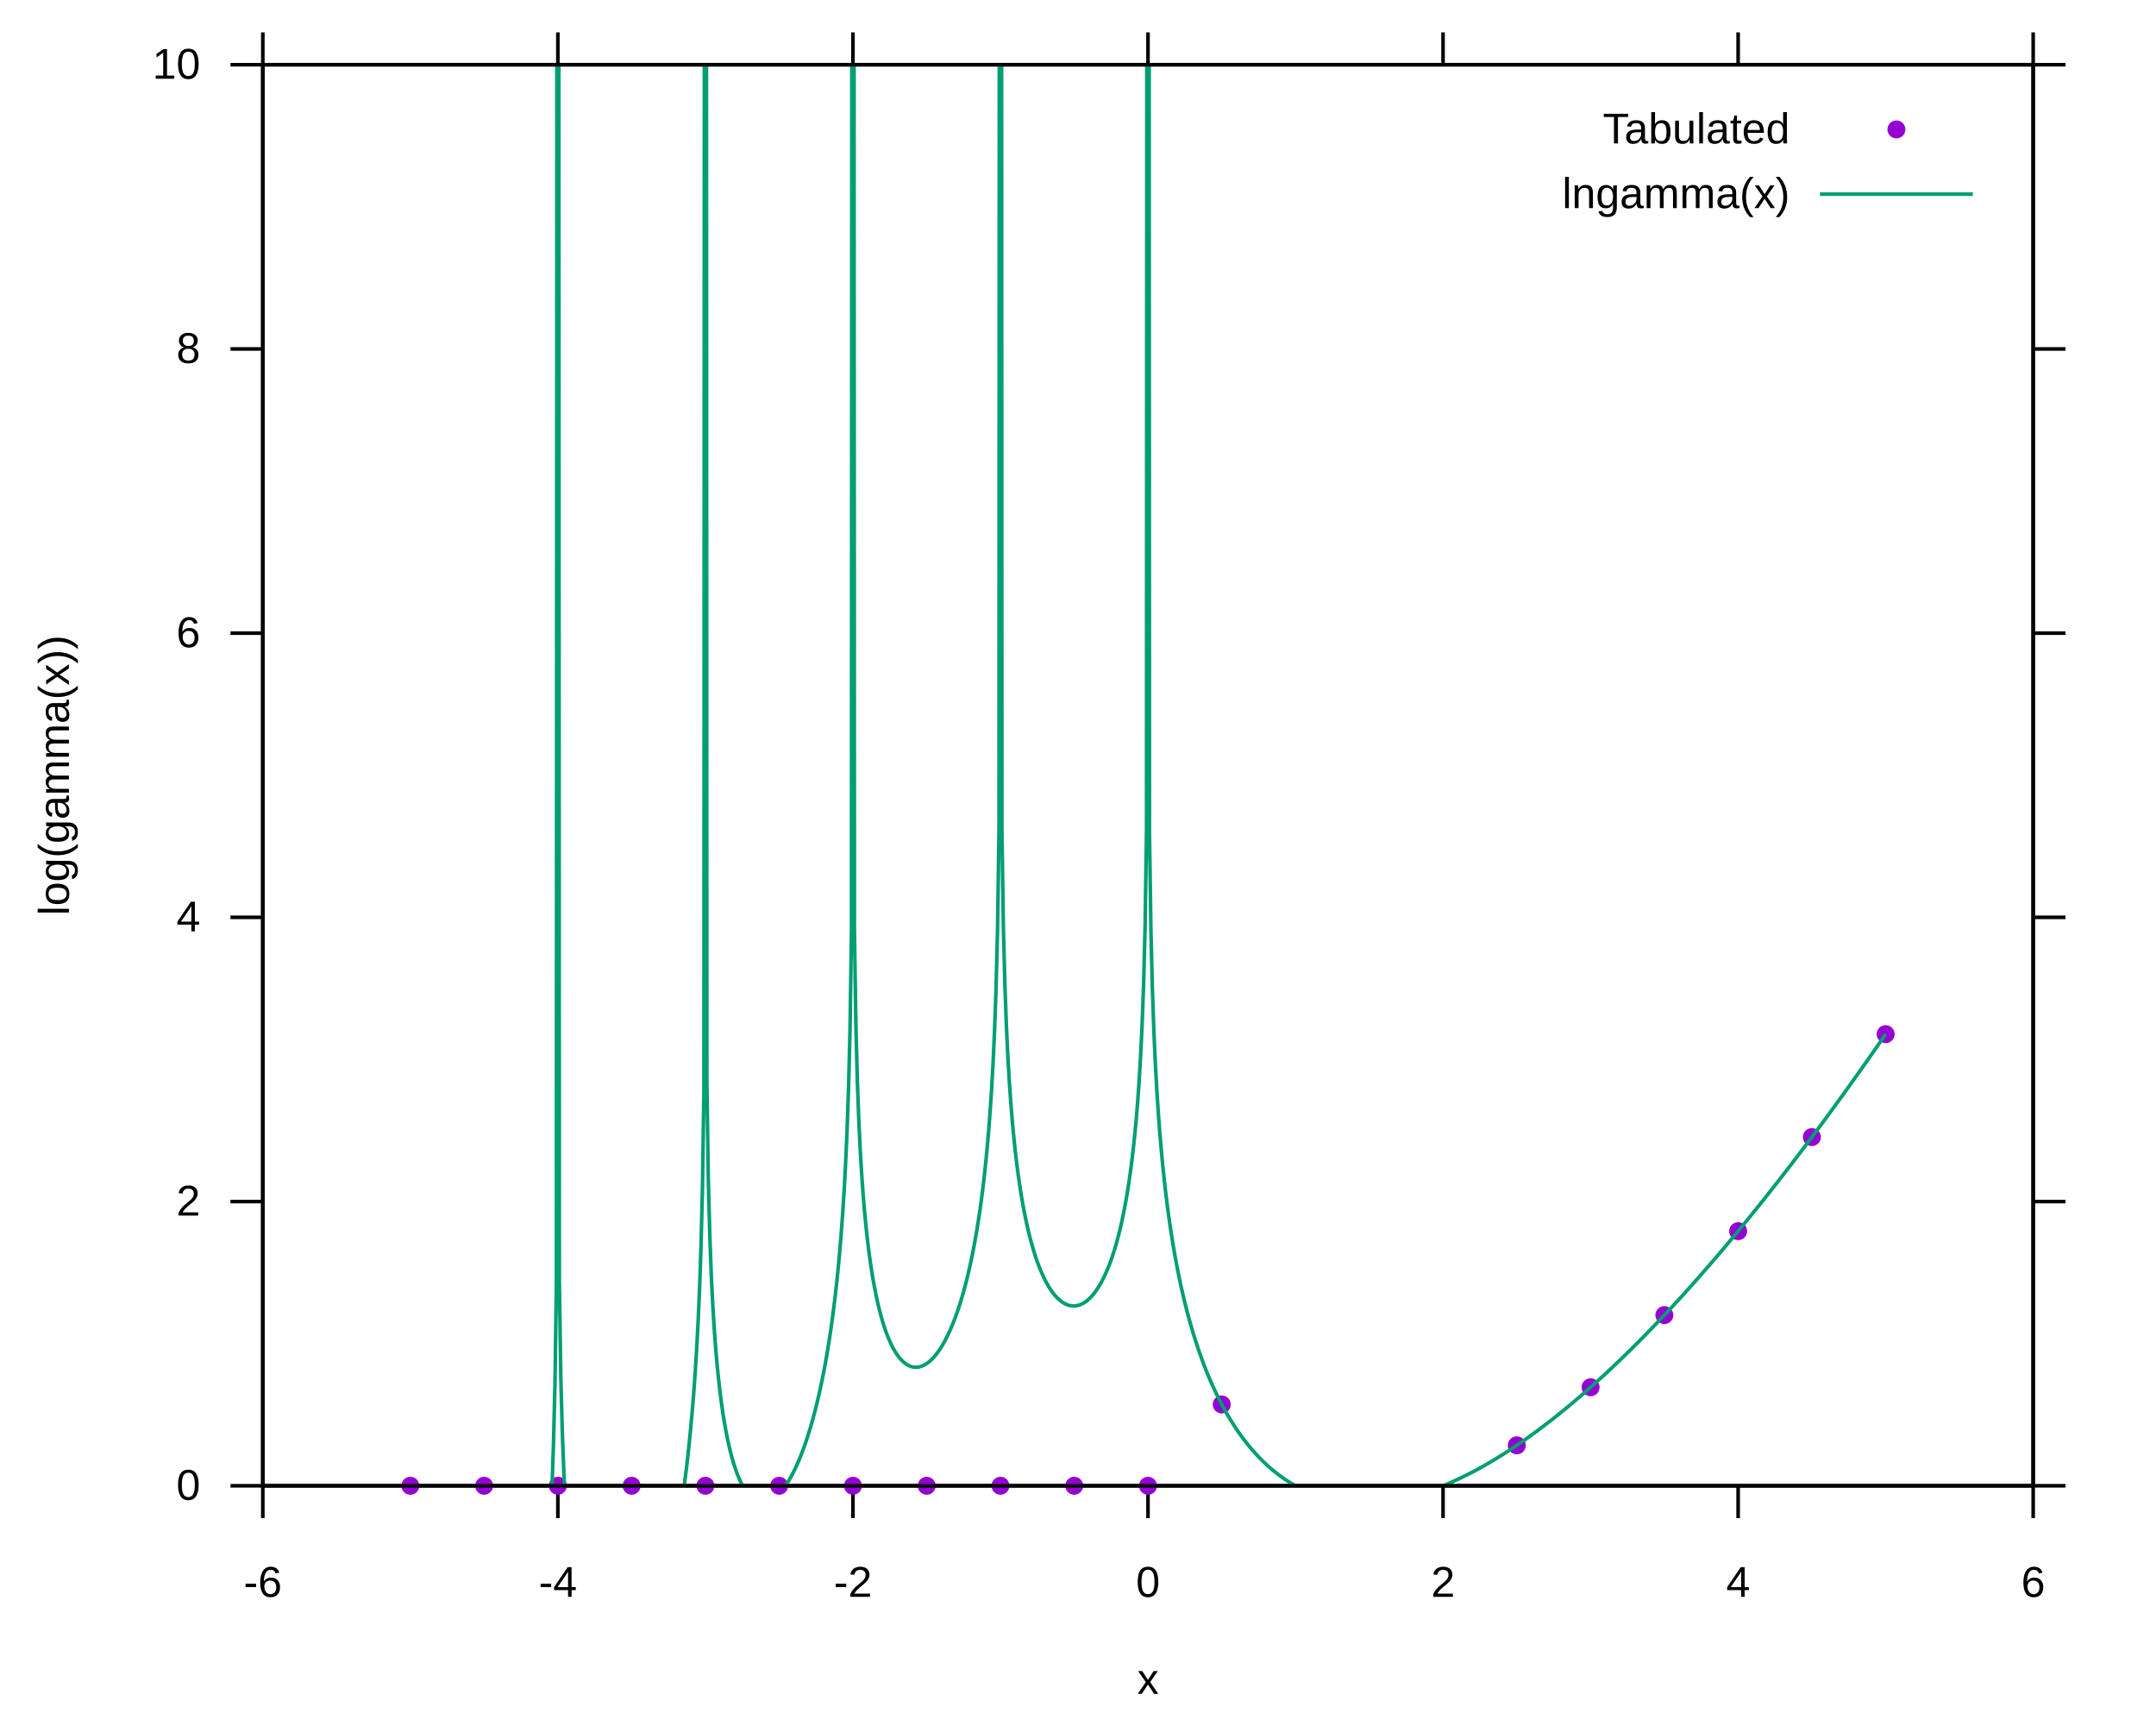
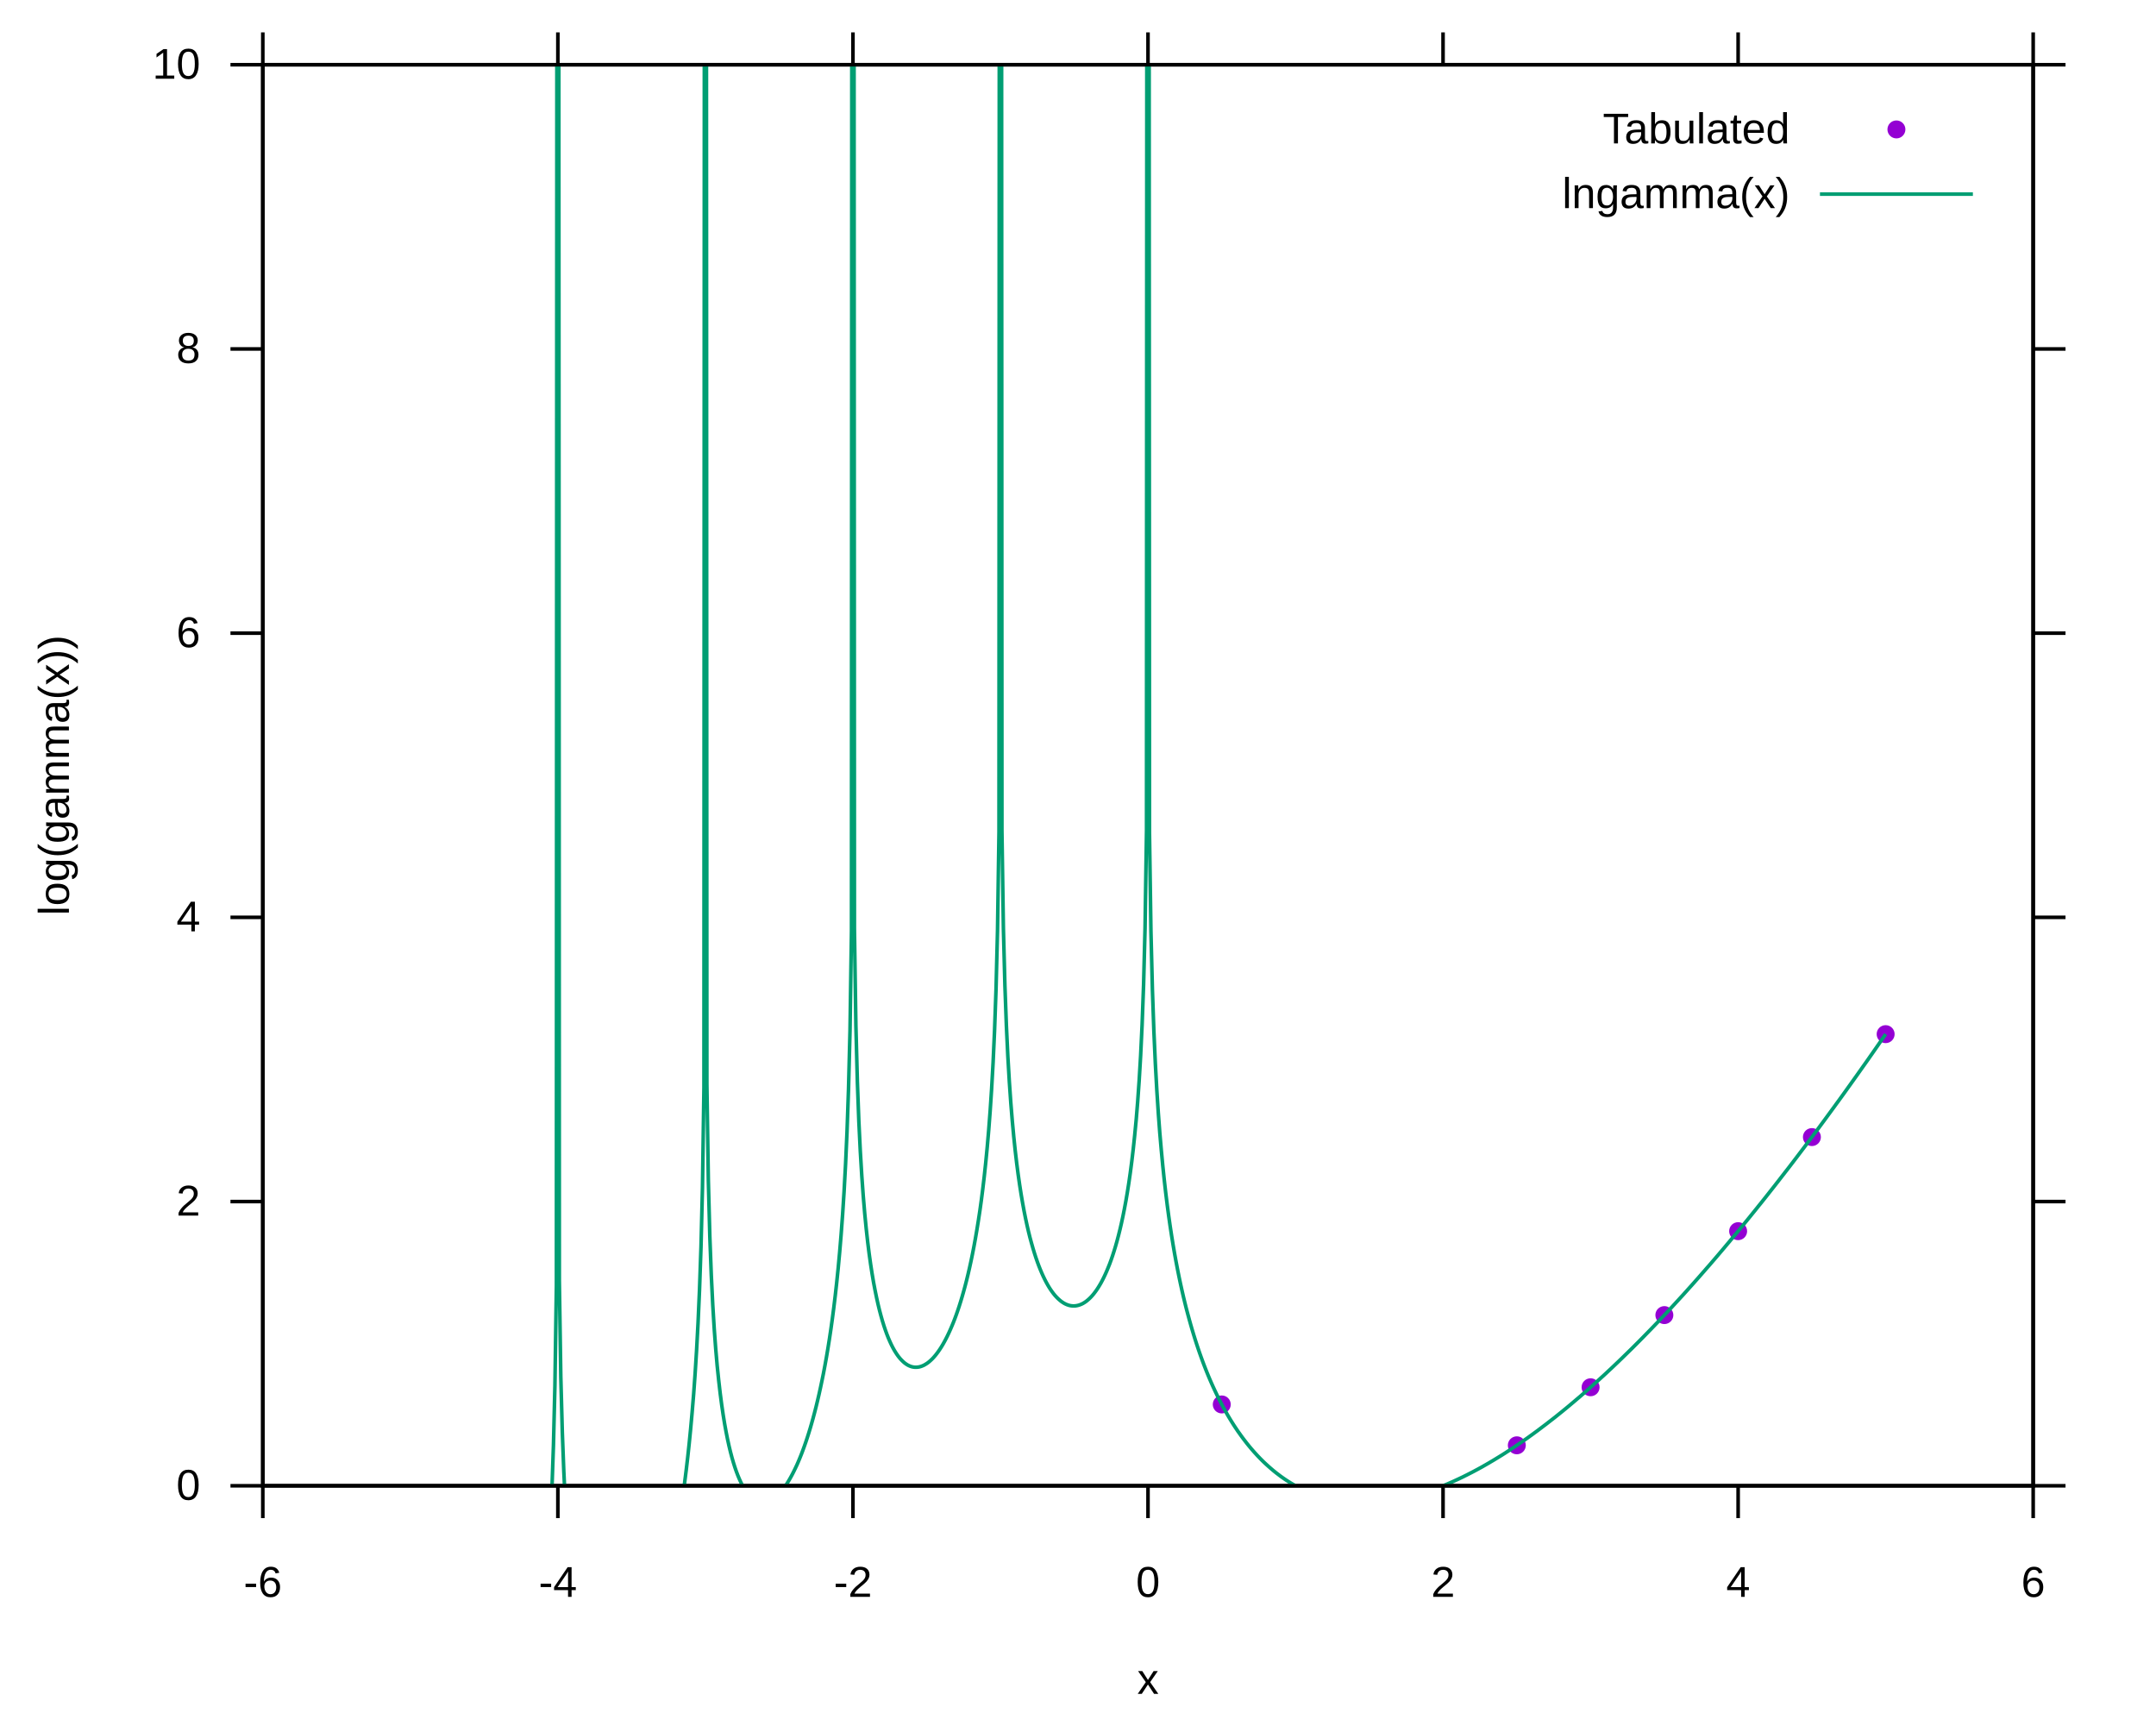
<svg xmlns="http://www.w3.org/2000/svg" xmlns:xlink="http://www.w3.org/1999/xlink" width="600" height="480" viewBox="0 0 600 480">
  <g id="gnuplot_canvas">
    <rect x="0" y="0" width="600" height="480" fill="none" />
    <defs>
      <circle id="gpDot" r="0.5" stroke-width="0.5" stroke="currentColor" />
      <path id="gpPt0" stroke-width="0.222" stroke="currentColor" d="M-1,0 h2 M0,-1 v2" />
      <path id="gpPt1" stroke-width="0.222" stroke="currentColor" d="M-1,-1 L1,1 M1,-1 L-1,1" />
      <path id="gpPt2" stroke-width="0.222" stroke="currentColor" d="M-1,0 L1,0 M0,-1 L0,1 M-1,-1 L1,1 M-1,1 L1,-1" />
      <rect id="gpPt3" stroke-width="0.222" stroke="currentColor" x="-1" y="-1" width="2" height="2" />
      <rect id="gpPt4" stroke-width="0.222" stroke="currentColor" fill="currentColor" x="-1" y="-1" width="2" height="2" />
      <circle id="gpPt5" stroke-width="0.222" stroke="currentColor" cx="0" cy="0" r="1" />
      <use xlink:href="#gpPt5" id="gpPt6" fill="currentColor" stroke="none" />
      <path id="gpPt7" stroke-width="0.222" stroke="currentColor" d="M0,-1.33 L-1.33,0.67 L1.33,0.67 z" />
      <use xlink:href="#gpPt7" id="gpPt8" fill="currentColor" stroke="none" />
      <use xlink:href="#gpPt7" id="gpPt9" stroke="currentColor" transform="rotate(180)" />
      <use xlink:href="#gpPt9" id="gpPt10" fill="currentColor" stroke="none" />
      <use xlink:href="#gpPt3" id="gpPt11" stroke="currentColor" transform="rotate(45)" />
      <use xlink:href="#gpPt11" id="gpPt12" fill="currentColor" stroke="none" />
      <path id="gpPt13" stroke-width="0.222" stroke="currentColor" d="M0,1.330 L1.265,0.411 L0.782,-1.067 L-0.782,-1.076 L-1.265,0.411 z" />
      <use xlink:href="#gpPt13" id="gpPt14" fill="currentColor" stroke="none" />
      <filter id="textbox" filterUnits="objectBoundingBox" x="0" y="0" height="1" width="1">
        <feFlood flood-color="white" flood-opacity="1" result="bgnd" />
        <feComposite in="SourceGraphic" in2="bgnd" operator="atop" />
      </filter>
      <filter id="greybox" filterUnits="objectBoundingBox" x="0" y="0" height="1" width="1">
        <feFlood flood-color="lightgrey" flood-opacity="1" result="grey" />
        <feComposite in="SourceGraphic" in2="grey" operator="atop" />
      </filter>
    </defs>
    <g fill="none" color="white" stroke="currentColor" stroke-width="1.00" stroke-linecap="butt" stroke-linejoin="miter">
</g>
    <g fill="none" color="black" stroke="currentColor" stroke-width="1.00" stroke-linecap="butt" stroke-linejoin="miter">
      <path stroke="black" d="M73.14,413.40 L64.14,413.40 M565.82,413.40 L574.82,413.40  " />
      <g transform="translate(55.75,417.30)" stroke="none" fill="black" font-family="Arial" font-size="12.00" text-anchor="end">
        <text>
          <tspan font-family="Arial"> 0</tspan>
        </text>
      </g>
    </g>
    <g fill="none" color="black" stroke="currentColor" stroke-width="1.00" stroke-linecap="butt" stroke-linejoin="miter">
      <path stroke="black" d="M73.14,334.32 L64.14,334.32 M565.82,334.32 L574.82,334.32  " />
      <g transform="translate(55.75,338.22)" stroke="none" fill="black" font-family="Arial" font-size="12.00" text-anchor="end">
        <text>
          <tspan font-family="Arial"> 2</tspan>
        </text>
      </g>
    </g>
    <g fill="none" color="black" stroke="currentColor" stroke-width="1.00" stroke-linecap="butt" stroke-linejoin="miter">
      <path stroke="black" d="M73.14,255.24 L64.14,255.24 M565.82,255.24 L574.82,255.24  " />
      <g transform="translate(55.75,259.14)" stroke="none" fill="black" font-family="Arial" font-size="12.00" text-anchor="end">
        <text>
          <tspan font-family="Arial"> 4</tspan>
        </text>
      </g>
    </g>
    <g fill="none" color="black" stroke="currentColor" stroke-width="1.00" stroke-linecap="butt" stroke-linejoin="miter">
      <path stroke="black" d="M73.14,176.17 L64.14,176.17 M565.82,176.17 L574.82,176.17  " />
      <g transform="translate(55.75,180.07)" stroke="none" fill="black" font-family="Arial" font-size="12.00" text-anchor="end">
        <text>
          <tspan font-family="Arial"> 6</tspan>
        </text>
      </g>
    </g>
    <g fill="none" color="black" stroke="currentColor" stroke-width="1.00" stroke-linecap="butt" stroke-linejoin="miter">
      <path stroke="black" d="M73.14,97.09 L64.14,97.09 M565.82,97.09 L574.82,97.09  " />
      <g transform="translate(55.75,100.99)" stroke="none" fill="black" font-family="Arial" font-size="12.00" text-anchor="end">
        <text>
          <tspan font-family="Arial"> 8</tspan>
        </text>
      </g>
    </g>
    <g fill="none" color="black" stroke="currentColor" stroke-width="1.00" stroke-linecap="butt" stroke-linejoin="miter">
      <path stroke="black" d="M73.14,18.01 L64.14,18.01 M565.82,18.01 L574.82,18.01  " />
      <g transform="translate(55.75,21.91)" stroke="none" fill="black" font-family="Arial" font-size="12.00" text-anchor="end">
        <text>
          <tspan font-family="Arial"> 10</tspan>
        </text>
      </g>
    </g>
    <g fill="none" color="black" stroke="currentColor" stroke-width="1.00" stroke-linecap="butt" stroke-linejoin="miter">
      <path stroke="black" d="M73.14,413.40 L73.14,422.40 M73.14,18.01 L73.14,9.01  " />
      <g transform="translate(73.14,444.30)" stroke="none" fill="black" font-family="Arial" font-size="12.00" text-anchor="middle">
        <text>
          <tspan font-family="Arial">-6</tspan>
        </text>
      </g>
    </g>
    <g fill="none" color="black" stroke="currentColor" stroke-width="1.00" stroke-linecap="butt" stroke-linejoin="miter">
      <path stroke="black" d="M155.25,413.40 L155.25,422.40 M155.25,18.01 L155.25,9.01  " />
      <g transform="translate(155.25,444.30)" stroke="none" fill="black" font-family="Arial" font-size="12.00" text-anchor="middle">
        <text>
          <tspan font-family="Arial">-4</tspan>
        </text>
      </g>
    </g>
    <g fill="none" color="black" stroke="currentColor" stroke-width="1.00" stroke-linecap="butt" stroke-linejoin="miter">
      <path stroke="black" d="M237.37,413.40 L237.37,422.40 M237.37,18.01 L237.37,9.01  " />
      <g transform="translate(237.37,444.30)" stroke="none" fill="black" font-family="Arial" font-size="12.00" text-anchor="middle">
        <text>
          <tspan font-family="Arial">-2</tspan>
        </text>
      </g>
    </g>
    <g fill="none" color="black" stroke="currentColor" stroke-width="1.00" stroke-linecap="butt" stroke-linejoin="miter">
      <path stroke="black" d="M319.48,413.40 L319.48,422.40 M319.48,18.01 L319.48,9.01  " />
      <g transform="translate(319.48,444.30)" stroke="none" fill="black" font-family="Arial" font-size="12.00" text-anchor="middle">
        <text>
          <tspan font-family="Arial"> 0</tspan>
        </text>
      </g>
    </g>
    <g fill="none" color="black" stroke="currentColor" stroke-width="1.00" stroke-linecap="butt" stroke-linejoin="miter">
      <path stroke="black" d="M401.59,413.40 L401.59,422.40 M401.59,18.01 L401.59,9.01  " />
      <g transform="translate(401.59,444.30)" stroke="none" fill="black" font-family="Arial" font-size="12.00" text-anchor="middle">
        <text>
          <tspan font-family="Arial"> 2</tspan>
        </text>
      </g>
    </g>
    <g fill="none" color="black" stroke="currentColor" stroke-width="1.00" stroke-linecap="butt" stroke-linejoin="miter">
      <path stroke="black" d="M483.71,413.40 L483.71,422.40 M483.71,18.01 L483.71,9.01  " />
      <g transform="translate(483.71,444.30)" stroke="none" fill="black" font-family="Arial" font-size="12.00" text-anchor="middle">
        <text>
          <tspan font-family="Arial"> 4</tspan>
        </text>
      </g>
    </g>
    <g fill="none" color="black" stroke="currentColor" stroke-width="1.00" stroke-linecap="butt" stroke-linejoin="miter">
      <path stroke="black" d="M565.82,413.40 L565.82,422.40 M565.82,18.01 L565.82,9.01  " />
      <g transform="translate(565.82,444.30)" stroke="none" fill="black" font-family="Arial" font-size="12.00" text-anchor="middle">
        <text>
          <tspan font-family="Arial"> 6</tspan>
        </text>
      </g>
    </g>
    <g fill="none" color="black" stroke="currentColor" stroke-width="1.00" stroke-linecap="butt" stroke-linejoin="miter">
</g>
    <g fill="none" color="black" stroke="currentColor" stroke-width="1.00" stroke-linecap="butt" stroke-linejoin="miter">
      <path stroke="black" d="M73.14,18.01 L73.14,413.40 L565.82,413.40 L565.82,18.01 L73.14,18.01 Z  " />
    </g>
    <g fill="none" color="black" stroke="currentColor" stroke-width="1.00" stroke-linecap="butt" stroke-linejoin="miter">
</g>
    <g id="gnuplot_plot_1">
      <g fill="none" color="black" stroke="currentColor" stroke-width="1.00" stroke-linecap="butt" stroke-linejoin="miter">
        <g transform="translate(498.09,39.91)" stroke="none" fill="black" font-family="Arial" font-size="12.00" text-anchor="end">
          <text>
            <tspan font-family="Arial">Tabulated</tspan>
          </text>
        </g>
      </g>
      <g fill="none" color="black" stroke="currentColor" stroke-width="1.00" stroke-linecap="butt" stroke-linejoin="miter">
-         <use xlink:href="#gpPt6" transform="translate(114.20,413.40) scale(2.25)" color="rgb(148,   0, 211)" />
-         <use xlink:href="#gpPt6" transform="translate(134.73,413.40) scale(2.25)" color="rgb(148,   0, 211)" />
-         <use xlink:href="#gpPt6" transform="translate(155.25,413.40) scale(2.25)" color="rgb(148,   0, 211)" />
-         <use xlink:href="#gpPt6" transform="translate(175.78,413.40) scale(2.25)" color="rgb(148,   0, 211)" />
-         <use xlink:href="#gpPt6" transform="translate(196.31,413.40) scale(2.25)" color="rgb(148,   0, 211)" />
-         <use xlink:href="#gpPt6" transform="translate(216.84,413.40) scale(2.25)" color="rgb(148,   0, 211)" />
-         <use xlink:href="#gpPt6" transform="translate(237.37,413.40) scale(2.25)" color="rgb(148,   0, 211)" />
-         <use xlink:href="#gpPt6" transform="translate(257.90,413.40) scale(2.25)" color="rgb(148,   0, 211)" />
-         <use xlink:href="#gpPt6" transform="translate(278.42,413.40) scale(2.25)" color="rgb(148,   0, 211)" />
-         <use xlink:href="#gpPt6" transform="translate(298.95,413.40) scale(2.25)" color="rgb(148,   0, 211)" />
-         <use xlink:href="#gpPt6" transform="translate(319.48,413.40) scale(2.25)" color="rgb(148,   0, 211)" />
        <use xlink:href="#gpPt6" transform="translate(340.01,390.77) scale(2.25)" color="rgb(148,   0, 211)" />
        <use xlink:href="#gpPt6" transform="translate(422.12,402.14) scale(2.25)" color="rgb(148,   0, 211)" />
        <use xlink:href="#gpPt6" transform="translate(442.65,385.99) scale(2.25)" color="rgb(148,   0, 211)" />
        <use xlink:href="#gpPt6" transform="translate(463.18,365.91) scale(2.25)" color="rgb(148,   0, 211)" />
        <use xlink:href="#gpPt6" transform="translate(483.71,342.56) scale(2.25)" color="rgb(148,   0, 211)" />
        <use xlink:href="#gpPt6" transform="translate(504.24,316.38) scale(2.25)" color="rgb(148,   0, 211)" />
        <use xlink:href="#gpPt6" transform="translate(524.76,287.74) scale(2.25)" color="rgb(148,   0, 211)" />
        <use xlink:href="#gpPt6" transform="translate(527.76,36.01) scale(2.25)" color="rgb(148,   0, 211)" />
      </g>
    </g>
    <g id="gnuplot_plot_2">
      <g fill="none" color="black" stroke="currentColor" stroke-width="1.00" stroke-linecap="butt" stroke-linejoin="miter">
        <g transform="translate(498.09,57.91)" stroke="none" fill="black" font-family="Arial" font-size="12.00" text-anchor="end">
          <text>
            <tspan font-family="Arial">lngamma(x)</tspan>
          </text>
        </g>
      </g>
      <g fill="none" color="black" stroke="currentColor" stroke-width="1.00" stroke-linecap="butt" stroke-linejoin="miter">
        <path stroke="rgb(  0, 158, 115)" d="M506.48,54.01 L549.04,54.01 M153.63,413.40 L154.02,402.14 L154.43,385.55 L154.84,357.56 L154.97,18.01 M155.52,18.01   L155.66,356.37 L156.07,383.16 L156.49,398.57 L156.90,409.31 L157.10,413.40 M190.40,413.40 L190.56,412.28 L190.97,409.02   L191.38,405.51 L191.79,401.71 L192.20,397.57 L192.61,393.02 L193.03,387.97 L193.44,382.28 L193.85,375.77 L194.26,368.13   L194.67,358.86 L195.08,347.04 L195.49,330.54 L195.90,302.65 L196.01,18.01 M196.60,18.01 L196.72,301.66 L197.13,328.55   L197.54,344.06 L197.95,354.89 L198.36,363.16 L198.77,369.81 L199.18,375.33 L199.59,380.03 L200.01,384.08 L200.42,387.64   L200.83,390.79 L201.24,393.59 L201.65,396.11 L202.06,398.38 L202.47,400.44 L202.88,402.31 L203.29,404.01 L203.70,405.56   L204.11,406.97 L204.52,408.27 L204.93,409.45 L205.34,410.53 L205.75,411.51 L206.16,412.41 L206.57,413.22 L206.66,413.40   M218.60,413.40 L218.89,412.97 L219.30,412.32 L219.71,411.64 L220.12,410.91 L220.53,410.15 L220.94,409.34 L221.35,408.50   L221.77,407.61 L222.18,406.67 L222.59,405.69 L223.00,404.67 L223.41,403.59 L223.82,402.47 L224.23,401.30 L224.64,400.07   L225.05,398.79 L225.46,397.45 L225.87,396.04 L226.28,394.58 L226.69,393.04 L227.10,391.44 L227.51,389.75 L227.92,387.99   L228.33,386.13 L228.74,384.19 L229.16,382.14 L229.57,379.97 L229.98,377.69 L230.39,375.27 L230.80,372.70 L231.21,369.97   L231.62,367.04 L232.03,363.91 L232.44,360.52 L232.85,356.85 L233.26,352.84 L233.67,348.42 L234.08,343.49 L234.49,337.93   L234.90,331.55 L235.31,324.04 L235.72,314.90 L236.13,303.20 L236.55,286.84 L236.96,259.08 L237.05,18.01 M237.68,18.01   L237.78,258.35 L238.19,285.38 L238.60,301.01 L239.01,311.98 L239.42,320.39 L239.83,327.17 L240.24,332.83 L240.65,337.66   L241.06,341.85 L241.47,345.54 L241.88,348.83 L242.29,351.77 L242.70,354.42 L243.11,356.83 L243.53,359.03 L243.94,361.04   L244.35,362.88 L244.76,364.57 L245.17,366.12 L245.58,367.56 L245.99,368.88 L246.40,370.10 L246.81,371.23 L247.22,372.27   L247.63,373.22 L248.04,374.11 L248.45,374.92 L248.86,375.66 L249.27,376.33 L249.68,376.95 L250.09,377.51 L250.50,378.01   L250.92,378.46 L251.33,378.86 L251.74,379.22 L252.15,379.52 L252.56,379.78 L252.97,379.99 L253.38,380.16 L253.79,380.29   L254.20,380.37 L254.61,380.42 L255.02,380.42 L255.43,380.39 L255.84,380.32 L256.25,380.21 L256.66,380.06 L257.07,379.88   L257.48,379.65 L257.90,379.39 L258.31,379.10 L258.72,378.76 L259.13,378.39 L259.54,377.99 L259.95,377.54 L260.36,377.06   L260.77,376.53 L261.18,375.97 L261.59,375.37 L262.00,374.73 L262.41,374.05 L262.82,373.32 L263.23,372.55 L263.64,371.74   L264.05,370.88 L264.46,369.98 L264.87,369.03 L265.29,368.02 L265.70,366.97 L266.11,365.86 L266.52,364.69 L266.93,363.46   L267.34,362.16 L267.75,360.80 L268.16,359.37 L268.57,357.87 L268.98,356.28 L269.39,354.60 L269.80,352.83 L270.21,350.96   L270.62,348.98 L271.03,346.88 L271.44,344.64 L271.85,342.25 L272.26,339.70 L272.68,336.96 L273.09,334.01 L273.50,330.81   L273.91,327.33 L274.32,323.50 L274.73,319.27 L275.14,314.54 L275.55,309.17 L275.96,302.97 L276.37,295.66 L276.78,286.71   L277.19,275.21 L277.60,259.04 L278.01,231.48 L278.09,18.01 M278.74,18.01 L278.83,231.14 L279.24,258.37 L279.66,274.21   L280.07,285.38 L280.48,293.99 L280.89,300.97 L281.30,306.83 L281.71,311.86 L282.12,316.26 L282.53,320.16 L282.94,323.66   L283.35,326.81 L283.76,329.67 L284.17,332.30 L284.58,334.70 L284.99,336.93 L285.40,338.98 L285.81,340.89 L286.22,342.66   L286.63,344.32 L287.05,345.86 L287.46,347.30 L287.87,348.65 L288.28,349.92 L288.69,351.10 L289.10,352.21 L289.51,353.24   L289.92,354.21 L290.33,355.12 L290.74,355.97 L291.15,356.76 L291.56,357.50 L291.97,358.19 L292.38,358.83 L292.79,359.41   L293.20,359.96 L293.61,360.46 L294.02,360.91 L294.44,361.33 L294.85,361.70 L295.26,362.04 L295.67,362.33 L296.08,362.59   L296.49,362.81 L296.90,362.99 L297.31,363.14 L297.72,363.25 L298.13,363.32 L298.54,363.36 L298.95,363.36 L299.36,363.33   L299.77,363.26 L300.18,363.16 L300.59,363.02 L301.00,362.85 L301.42,362.64 L301.83,362.39 L302.24,362.11 L302.65,361.78   L303.06,361.42 L303.47,361.03 L303.88,360.59 L304.29,360.11 L304.70,359.58 L305.11,359.02 L305.52,358.41 L305.93,357.75   L306.34,357.05 L306.75,356.29 L307.16,355.48 L307.57,354.62 L307.98,353.70 L308.39,352.71 L308.81,351.67 L309.22,350.55   L309.63,349.36 L310.04,348.09 L310.45,346.74 L310.86,345.30 L311.27,343.75 L311.68,342.10 L312.09,340.33 L312.50,338.43   L312.91,336.38 L313.32,334.18 L313.73,331.78 L314.14,329.18 L314.55,326.33 L314.96,323.20 L315.37,319.73 L315.78,315.86   L316.20,311.49 L316.61,306.49 L317.02,300.67 L317.43,293.73 L317.84,285.16 L318.25,274.04 L318.66,258.25 L319.07,231.08   L319.15,18.01 M319.80,18.01 L319.89,231.54 L320.30,259.17 L320.71,275.41 L321.12,286.99 L321.53,296.01 L321.94,303.42   L322.35,309.70 L322.76,315.16 L323.18,319.99 L323.59,324.33 L324.00,328.26 L324.41,331.86 L324.82,335.18 L325.23,338.26   L325.64,341.13 L326.05,343.82 L326.46,346.35 L326.87,348.74 L327.28,351.00 L327.69,353.14 L328.10,355.18 L328.51,357.13   L328.92,358.99 L329.33,360.77 L329.74,362.47 L330.15,364.11 L330.57,365.69 L330.98,367.20 L331.39,368.66 L331.80,370.07   L332.21,371.43 L332.62,372.75 L333.03,374.02 L333.44,375.25 L333.85,376.45 L334.26,377.60 L334.67,378.73 L335.08,379.82   L335.49,380.87 L335.90,381.90 L336.31,382.90 L336.72,383.87 L337.13,384.81 L337.54,385.73 L337.96,386.63 L338.37,387.50   L338.78,388.35 L339.19,389.18 L339.60,389.98 L340.01,390.77 L340.42,391.54 L340.83,392.28 L341.24,393.01 L341.65,393.73   L342.06,394.42 L342.47,395.10 L342.88,395.76 L343.29,396.41 L343.70,397.04 L344.11,397.65 L344.52,398.26 L344.94,398.84   L345.35,399.42 L345.76,399.98 L346.17,400.53 L346.58,401.06 L346.99,401.59 L347.40,402.10 L347.81,402.60 L348.22,403.09   L348.63,403.56 L349.04,404.03 L349.45,404.48 L349.86,404.93 L350.27,405.36 L350.68,405.79 L351.09,406.20 L351.50,406.61   L351.91,407.00 L352.33,407.39 L352.74,407.76 L353.15,408.13 L353.56,408.49 L353.97,408.84 L354.38,409.19 L354.79,409.52   L355.20,409.85 L355.61,410.16 L356.02,410.47 L356.43,410.78 L356.84,411.07 L357.25,411.36 L357.66,411.64 L358.07,411.91   L358.48,412.18 L358.89,412.43 L359.30,412.69 L359.72,412.93 L360.13,413.17 L360.54,413.40 M401.59,413.40 L402.00,413.23   L402.41,413.06 L402.83,412.89 L403.24,412.71 L403.65,412.53 L404.06,412.35 L404.47,412.17 L404.88,411.98 L405.29,411.79   L405.70,411.60 L406.11,411.41 L406.52,411.21 L406.93,411.02 L407.34,410.82 L407.75,410.61 L408.16,410.41 L408.57,410.20   L408.98,409.99 L409.39,409.78 L409.80,409.57 L410.22,409.35 L410.63,409.13 L411.04,408.91 L411.45,408.69 L411.86,408.46   L412.27,408.24 L412.68,408.01 L413.09,407.77 L413.50,407.54 L413.91,407.30 L414.32,407.07 L414.73,406.82 L415.14,406.58   L415.55,406.34 L415.96,406.09 L416.37,405.84 L416.78,405.59 L417.19,405.34 L417.61,405.08 L418.02,404.83 L418.43,404.57   L418.84,404.31 L419.25,404.04 L419.66,403.78 L420.07,403.51 L420.48,403.24 L420.89,402.97 L421.30,402.70 L421.71,402.42   L422.12,402.14 L422.53,401.86 L422.94,401.58 L423.35,401.30 L423.76,401.02 L424.17,400.73 L424.59,400.44 L425.00,400.15   L425.41,399.86 L425.82,399.56 L426.23,399.27 L426.64,398.97 L427.05,398.67 L427.46,398.37 L427.87,398.07 L428.28,397.76   L428.69,397.45 L429.10,397.14 L429.51,396.83 L429.92,396.52 L430.33,396.21 L430.74,395.89 L431.15,395.57 L431.56,395.25   L431.98,394.93 L432.39,394.61 L432.80,394.29 L433.21,393.96 L433.62,393.63 L434.03,393.30 L434.44,392.97 L434.85,392.64   L435.26,392.30 L435.67,391.97 L436.08,391.63 L436.49,391.29 L436.90,390.95 L437.31,390.60 L437.72,390.26 L438.13,389.91   L438.54,389.56 L438.95,389.21 L439.37,388.86 L439.78,388.51 L440.19,388.15 L440.60,387.80 L441.01,387.44 L441.42,387.08   L441.83,386.72 L442.24,386.36 L442.65,385.99 L443.06,385.63 L443.47,385.26 L443.88,384.89 L444.29,384.52 L444.70,384.15   L445.11,383.78 L445.52,383.40 L445.93,383.03 L446.35,382.65 L446.76,382.27 L447.17,381.89 L447.58,381.50 L447.99,381.12   L448.40,380.74 L448.81,380.35 L449.22,379.96 L449.63,379.57 L450.04,379.18 L450.45,378.79 L450.86,378.39 L451.27,378.00   L451.68,377.60 L452.09,377.20 L452.50,376.80 L452.91,376.40 L453.32,376.00 L453.74,375.59 L454.15,375.19 L454.56,374.78   L454.97,374.37 L455.38,373.96 L455.79,373.55 L456.20,373.14 L456.61,372.72 L457.02,372.31 L457.43,371.89 L457.84,371.47   L458.25,371.05 L458.66,370.63 L459.07,370.21 L459.48,369.79 L459.89,369.36 L460.30,368.94 L460.71,368.51 L461.13,368.08   L461.54,367.65 L461.95,367.22 L462.36,366.78 L462.77,366.35 L463.18,365.91 L463.59,365.48 L464.00,365.04 L464.41,364.60   L464.82,364.16 L465.23,363.72 L465.64,363.27 L466.05,362.83 L466.46,362.38 L466.87,361.94 L467.28,361.49 L467.69,361.04   L468.11,360.59 L468.52,360.14 L468.93,359.68 L469.34,359.23 L469.75,358.77 L470.16,358.31 L470.57,357.86 L470.98,357.40   L471.39,356.94 L471.80,356.47 L472.21,356.01 L472.62,355.55 L473.03,355.08 L473.44,354.61 L473.85,354.14 L474.26,353.68   L474.67,353.20 L475.08,352.73 L475.50,352.26 L475.91,351.79 L476.32,351.31 L476.73,350.83 L477.14,350.36 L477.55,349.88   L477.96,349.40 L478.37,348.92 L478.78,348.43 L479.19,347.95 L479.60,347.47 L480.01,346.98 L480.42,346.49 L480.83,346.00   L481.24,345.52 L481.65,345.02 L482.06,344.53 L482.47,344.04 L482.89,343.55 L483.30,343.05 L483.71,342.56 L484.12,342.06   L484.53,341.56 L484.94,341.06 L485.35,340.56 L485.76,340.06 L486.17,339.56 L486.58,339.05 L486.99,338.55 L487.40,338.04   L487.81,337.53 L488.22,337.03 L488.63,336.52 L489.04,336.01 L489.45,335.49 L489.87,334.98 L490.28,334.47 L490.69,333.95   L491.10,333.44 L491.51,332.92 L491.92,332.40 L492.33,331.88 L492.74,331.36 L493.15,330.84 L493.56,330.32 L493.97,329.80   L494.38,329.27 L494.79,328.75 L495.20,328.22 L495.61,327.69 L496.02,327.16 L496.43,326.64 L496.84,326.10 L497.26,325.57   L497.67,325.04 L498.08,324.51 L498.49,323.97 L498.90,323.44 L499.31,322.90 L499.72,322.36 L500.13,321.82 L500.54,321.28   L500.95,320.74 L501.36,320.20 L501.77,319.66 L502.18,319.12 L502.59,318.57 L503.00,318.02 L503.41,317.48 L503.82,316.93   L504.24,316.38 L504.65,315.83 L505.06,315.28 L505.47,314.73 L505.88,314.18 L506.29,313.62 L506.70,313.07 L507.11,312.51   L507.52,311.96 L507.93,311.40 L508.34,310.84 L508.75,310.28 L509.16,309.72 L509.57,309.16 L509.98,308.60 L510.39,308.04   L510.80,307.47 L511.21,306.91 L511.63,306.34 L512.04,305.77 L512.45,305.21 L512.86,304.64 L513.27,304.07 L513.68,303.50   L514.09,302.92 L514.50,302.35 L514.91,301.78 L515.32,301.20 L515.73,300.63 L516.14,300.05 L516.55,299.48 L516.96,298.90   L517.37,298.32 L517.78,297.74 L518.19,297.16 L518.60,296.58 L519.02,295.99 L519.43,295.41 L519.84,294.83 L520.25,294.24   L520.66,293.65 L521.07,293.07 L521.48,292.48 L521.89,291.89 L522.30,291.30 L522.71,290.71 L523.12,290.12 L523.53,289.53   L523.94,288.93 L524.35,288.34 L524.76,287.74  " />
      </g>
    </g>
    <g fill="none" color="white" stroke="rgb(  0, 158, 115)" stroke-width="2.00" stroke-linecap="butt" stroke-linejoin="miter">
</g>
    <g fill="none" color="black" stroke="currentColor" stroke-width="2.00" stroke-linecap="butt" stroke-linejoin="miter">
</g>
    <g fill="none" color="black" stroke="black" stroke-width="1.00" stroke-linecap="butt" stroke-linejoin="miter">
</g>
    <g fill="none" color="black" stroke="currentColor" stroke-width="1.00" stroke-linecap="butt" stroke-linejoin="miter">
      <path stroke="black" d="M73.14,18.01 L73.14,413.40 L565.82,413.40 L565.82,18.01 L73.14,18.01 Z  " />
      <g transform="translate(19.18,215.71) rotate(270.00)" stroke="none" fill="black" font-family="Arial" font-size="12.00" text-anchor="middle">
        <text>
          <tspan font-family="Arial">log(gamma(x))</tspan>
        </text>
      </g>
    </g>
    <g fill="none" color="black" stroke="currentColor" stroke-width="1.00" stroke-linecap="butt" stroke-linejoin="miter">
      <g transform="translate(319.48,471.30)" stroke="none" fill="black" font-family="Arial" font-size="12.00" text-anchor="middle">
        <text>
          <tspan font-family="Arial">x</tspan>
        </text>
      </g>
    </g>
    <g fill="none" color="black" stroke="currentColor" stroke-width="1.00" stroke-linecap="butt" stroke-linejoin="miter">
</g>
    <g fill="none" color="black" stroke="currentColor" stroke-width="1.00" stroke-linecap="butt" stroke-linejoin="miter">
</g>
  </g>
</svg>
